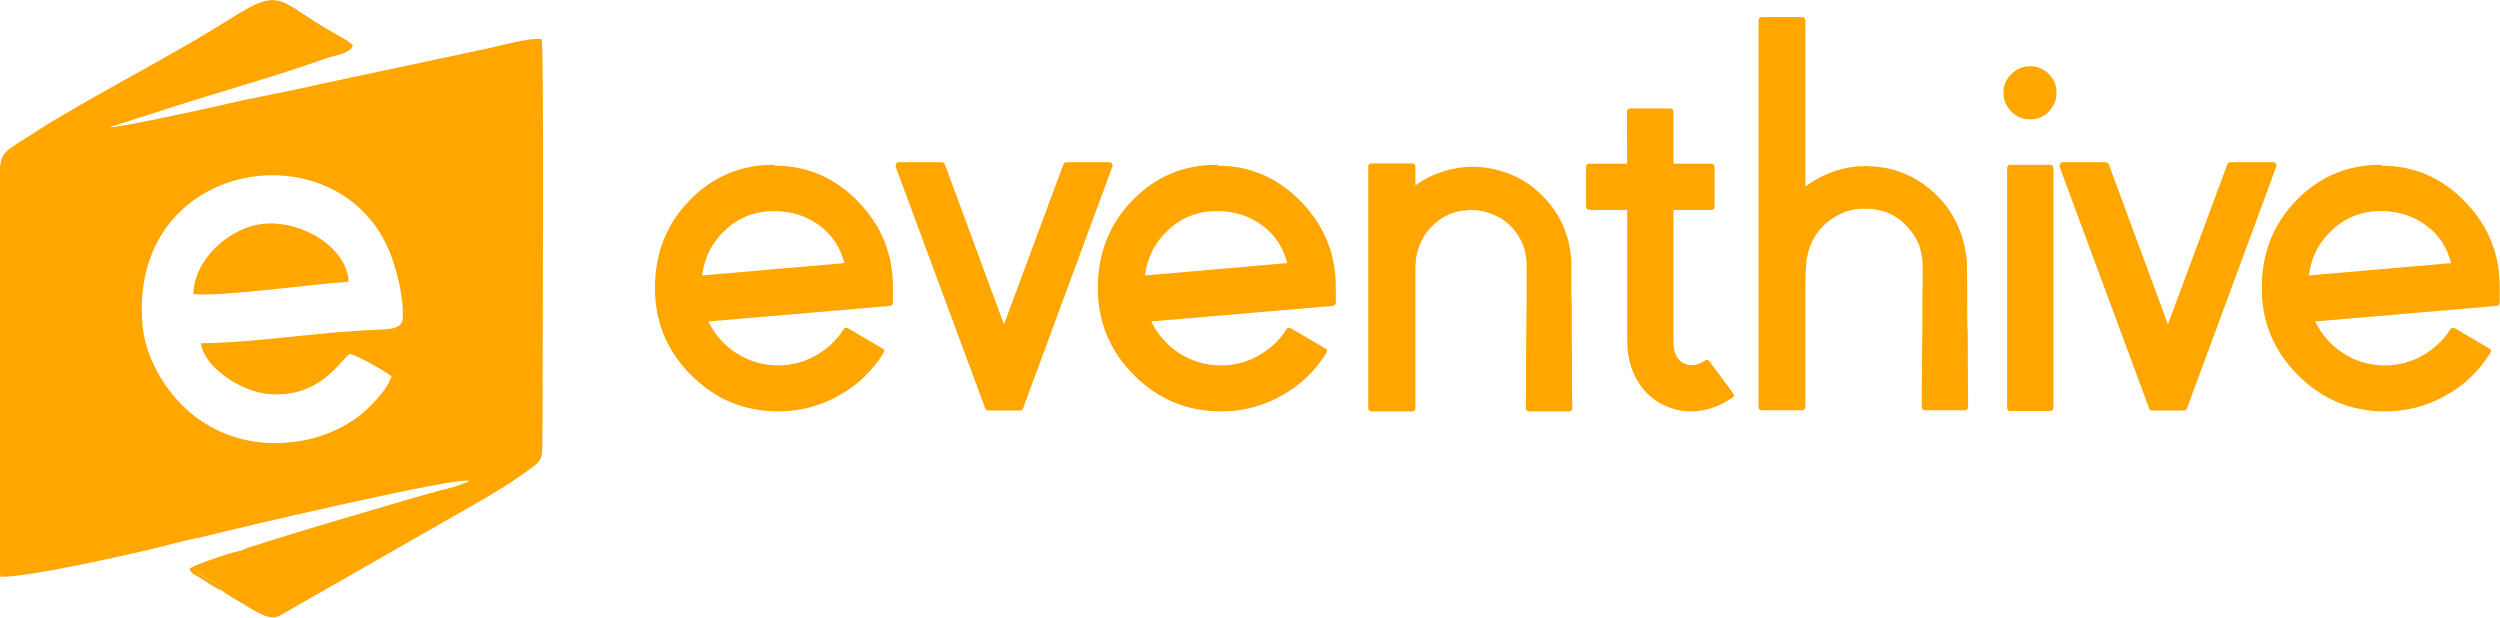
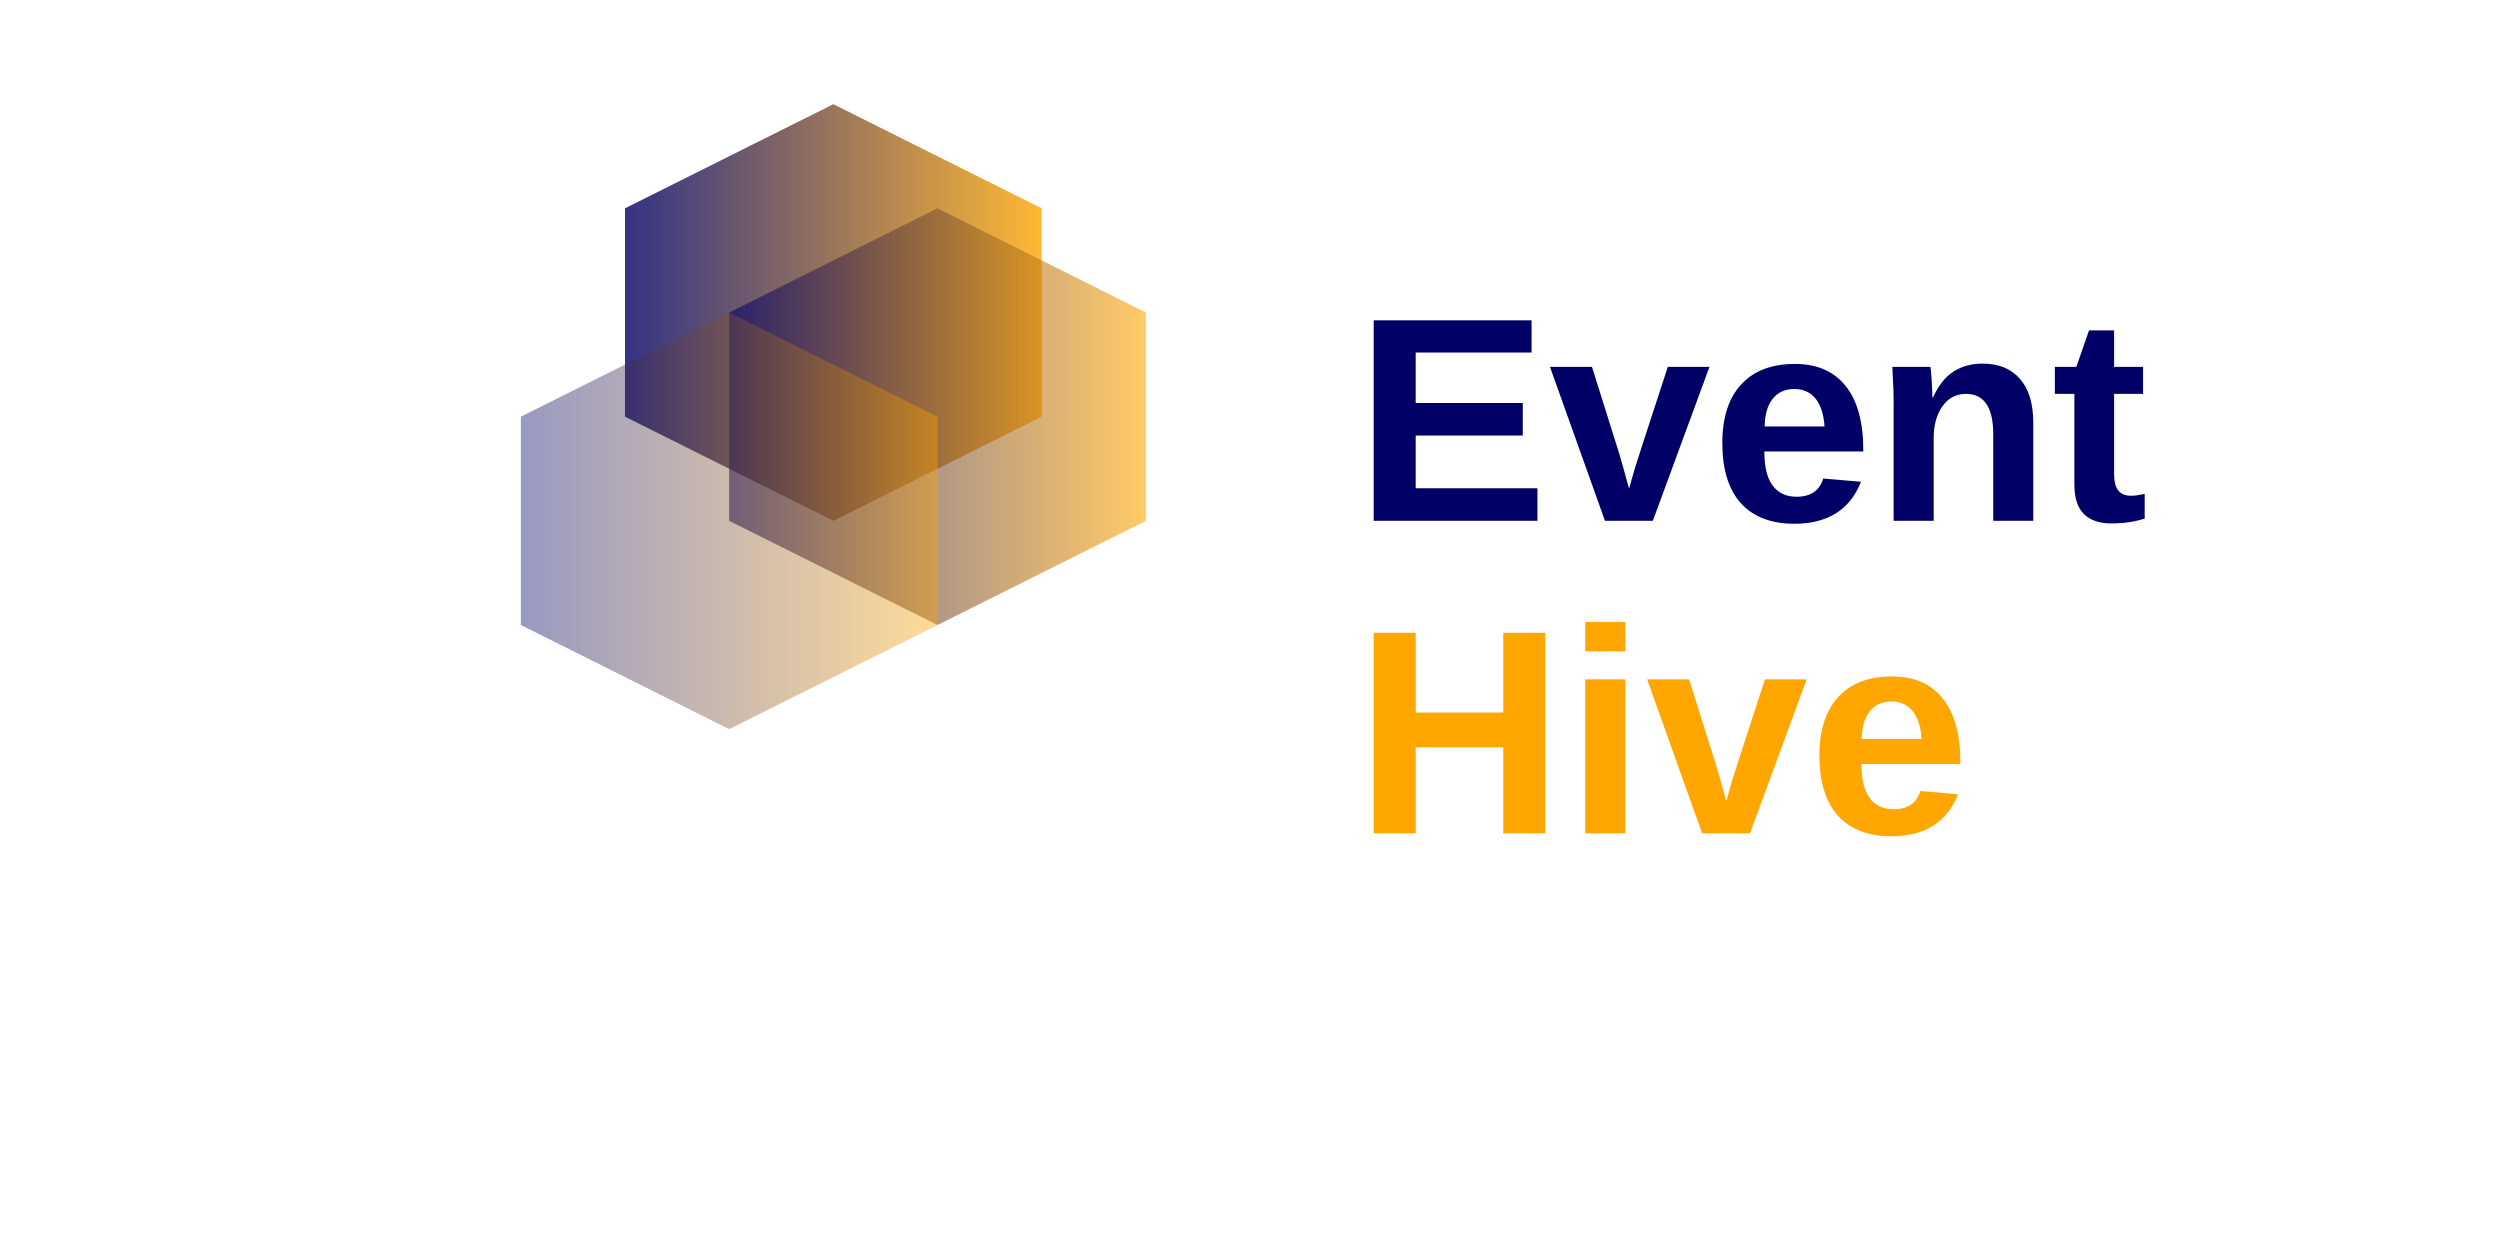
- <svg xmlns="http://www.w3.org/2000/svg" xml:space="preserve" width="1.263in" height="0.312in" version="1.1" style="shape-rendering:geometricPrecision; text-rendering:geometricPrecision; image-rendering:optimizeQuality; fill-rule:evenodd; clip-rule:evenodd" viewBox="0 0 86.99 21.48">
+ <svg xmlns="http://www.w3.org/2000/svg" width="120" height="60" viewBox="0 0 120 60">
  <defs>
-     <style type="text/css">
-    
-     .fil1 {fill:#ffa600}
-     .fil0 {fill:#ffa600;fill-rule:nonzero}
-    
-   </style>
+     <linearGradient id="eventhive-grad" x1="0%" y1="0%" x2="100%" y2="0%">
+       <stop offset="0%" style="stop-color:#000066;stop-opacity:1" />
+       <stop offset="100%" style="stop-color:#ffa600;stop-opacity:1" />
+     </linearGradient>
  </defs>
-   <g id="Layer_x0020_1">
-     <g id="_1788230234144">
-       <path class="fil0" d="M24.43 9.57c0.09,-0.66 0.38,-1.19 0.84,-1.6 0.46,-0.42 1.02,-0.63 1.66,-0.63 0.61,0 1.14,0.17 1.58,0.5 0.44,0.32 0.73,0.76 0.87,1.31l-4.95 0.43zm2.53 -3.84c-1.16,-0.01 -2.15,0.4 -2.96,1.23 -0.81,0.83 -1.21,1.85 -1.21,3.06 0,1.18 0.42,2.19 1.26,3.03 0.84,0.84 1.85,1.26 3.03,1.26 0.75,0 1.44,-0.18 2.09,-0.54 0.66,-0.36 1.18,-0.86 1.57,-1.49 0.05,-0.08 0.03,-0.13 -0.05,-0.17l-1.18 -0.69c-0.07,-0.04 -0.13,-0.02 -0.17,0.05 -0.24,0.38 -0.57,0.68 -0.98,0.91 -0.4,0.22 -0.83,0.33 -1.29,0.33 -0.52,0 -1,-0.14 -1.44,-0.42 -0.43,-0.28 -0.76,-0.65 -0.98,-1.11l6.31 -0.54c0.07,-0.01 0.11,-0.05 0.11,-0.12l0 -0.54c0,-1.15 -0.4,-2.13 -1.2,-2.96 -0.8,-0.83 -1.77,-1.26 -2.92,-1.26z" />
-       <path id="_1" class="fil0" d="M34.93 11.27l-2.05 -5.55c-0.02,-0.05 -0.06,-0.08 -0.12,-0.08l-1.48 0c-0.05,0 -0.07,0.02 -0.09,0.05 -0.03,0.04 -0.03,0.08 -0.02,0.12l3.11 8.39c0.02,0.06 0.06,0.08 0.11,0.08l1.09 0c0.07,0 0.1,-0.03 0.12,-0.08l3.1 -8.39c0.02,-0.04 0.02,-0.08 -0.01,-0.12 -0.02,-0.03 -0.06,-0.05 -0.1,-0.05l-1.48 0c-0.06,0 -0.09,0.03 -0.11,0.08l-2.06 5.55z" />
-       <path id="_2" class="fil0" d="M39.84 9.57c0.09,-0.66 0.38,-1.19 0.84,-1.6 0.46,-0.42 1.02,-0.63 1.66,-0.63 0.61,0 1.14,0.17 1.58,0.5 0.44,0.32 0.73,0.76 0.87,1.31l-4.95 0.43zm2.53 -3.84c-1.16,-0.01 -2.15,0.4 -2.96,1.23 -0.81,0.83 -1.21,1.85 -1.21,3.06 0,1.18 0.42,2.19 1.26,3.03 0.84,0.84 1.85,1.26 3.03,1.26 0.75,0 1.44,-0.18 2.09,-0.54 0.66,-0.36 1.18,-0.86 1.57,-1.49 0.05,-0.08 0.03,-0.13 -0.05,-0.17l-1.18 -0.69c-0.07,-0.04 -0.13,-0.02 -0.17,0.05 -0.24,0.38 -0.57,0.68 -0.98,0.91 -0.4,0.22 -0.83,0.33 -1.29,0.33 -0.52,0 -1,-0.14 -1.44,-0.42 -0.43,-0.28 -0.76,-0.65 -0.98,-1.11l6.31 -0.54c0.07,-0.01 0.11,-0.05 0.11,-0.12l0 -0.54c0,-1.15 -0.4,-2.13 -1.2,-2.96 -0.8,-0.83 -1.77,-1.26 -2.92,-1.26z" />
-       <path id="_3" class="fil0" d="M54.69 11.51c0,-0.21 0,-0.53 0,-0.96l-0.01 -0.26 0 -0.27c0,-0.2 0,-0.38 0,-0.54l0 -0.28c0,-0.13 -0.01,-0.25 -0.03,-0.37 -0.02,-0.25 -0.08,-0.49 -0.16,-0.72 -0.17,-0.49 -0.43,-0.91 -0.8,-1.28 -0.35,-0.37 -0.77,-0.64 -1.26,-0.82 -0.23,-0.08 -0.47,-0.14 -0.72,-0.18l-0.09 -0.01c-0.03,-0.01 -0.07,-0.01 -0.1,-0.01l-0.05 0 -0.05 -0.01c-0.04,0 -0.07,0 -0.08,0l-0.07 0 -0.02 0 -0.04 0 -0.05 0 -0.08 0 -0.09 0.01c-0.46,0.04 -0.9,0.16 -1.31,0.37 -0.14,0.07 -0.28,0.16 -0.43,0.27l0 -0.65c0,-0.08 -0.04,-0.12 -0.12,-0.12l-1.4 0c-0.08,0 -0.12,0.04 -0.12,0.12l0 8.39c0,0.08 0.04,0.12 0.12,0.12l1.4 0c0.08,0 0.12,-0.04 0.12,-0.12l0 -4.84 0 -0.12c0.01,-0.03 0.01,-0.08 0.01,-0.13l0.01 -0.05 0 -0.03 0 -0.04c0.01,-0.04 0.02,-0.09 0.04,-0.16 0.03,-0.15 0.08,-0.29 0.15,-0.43 0.08,-0.18 0.19,-0.34 0.33,-0.48 0.35,-0.38 0.78,-0.58 1.29,-0.6l0.05 -0.01 0.06 0 0.02 0 0.02 0 0.07 0.01c0.03,0 0.05,0 0.06,0l0.02 0 0.03 0c0.01,0 0.02,0 0.04,0.01l0.06 0.01c0.14,0.02 0.27,0.06 0.39,0.11 0.27,0.1 0.51,0.25 0.7,0.46 0.2,0.21 0.34,0.45 0.43,0.72 0.04,0.13 0.07,0.26 0.08,0.4l0.01 0.2 0 0.28c0,0.16 0,0.35 0,0.54l0 0.27 0 0.26c-0.01,0.42 -0.01,0.74 -0.01,0.96 -0.01,0.79 -0.01,1.45 -0.01,1.98l-0.01 0.68c0,0.08 0.04,0.12 0.12,0.12l1.38 0c0.08,0 0.12,-0.04 0.12,-0.12l-0.01 -0.68c0,-0.53 -0,-1.19 -0.01,-1.98z" />
-       <path id="_4" class="fil0" d="M58.59 12.64c-0.24,-0.12 -0.36,-0.38 -0.36,-0.78l0 -4.56 1.31 0c0.08,0 0.12,-0.04 0.12,-0.13l0 -1.36c0,-0.08 -0.04,-0.12 -0.12,-0.12l-1.31 0 0 -1.8c0,-0.08 -0.04,-0.12 -0.13,-0.12l-1.37 0c-0.08,0 -0.12,0.04 -0.12,0.12l0.01 1.8 -1.31 0c-0.08,0 -0.12,0.04 -0.12,0.12l0 1.36c0,0.08 0.04,0.13 0.12,0.13l1.31 0 0 4.56c0,0.5 0.11,0.94 0.33,1.34 0.22,0.39 0.53,0.69 0.92,0.88 0.31,0.15 0.63,0.23 0.97,0.23 0.5,0 0.97,-0.16 1.43,-0.47 0.08,-0.04 0.08,-0.1 0.03,-0.17l-0.81 -1.09c-0.04,-0.07 -0.1,-0.08 -0.16,-0.04 -0.27,0.17 -0.52,0.21 -0.72,0.1z" />
-       <path id="_5" class="fil0" d="M68.46 11.49c-0.01,-0.24 -0.01,-0.56 -0.01,-0.98l0 -0.26 0 -0.28c0,-0.21 -0,-0.39 -0.01,-0.55l0 -0.14 0 -0.18c-0.01,-0.13 -0.03,-0.25 -0.05,-0.36 -0.04,-0.25 -0.1,-0.5 -0.2,-0.73 -0.19,-0.49 -0.47,-0.91 -0.85,-1.27 -0.38,-0.36 -0.81,-0.62 -1.3,-0.79 -0.24,-0.08 -0.49,-0.13 -0.74,-0.15 -0.02,-0.01 -0.06,-0.01 -0.09,-0.01l-0.1 -0.01 -0.05 0 -0.04 0 -0.07 -0.01 -0.06 0 -0.05 0.01 -0.08 0 -0.1 0 -0.08 0.01c-0.47,0.05 -0.9,0.19 -1.31,0.41 -0.14,0.07 -0.29,0.17 -0.45,0.28l0 -5.77c0,-0.08 -0.04,-0.12 -0.12,-0.12l-1.39 0c-0.08,0 -0.12,0.04 -0.12,0.12l0 13.43c0,0.09 0.04,0.13 0.12,0.13l1.39 0c0.08,0 0.12,-0.05 0.12,-0.13l0 -4.37 0.02 -0.49c0.01,-0.03 0.01,-0.08 0.01,-0.14l0.01 -0.05 0 -0.03 0 -0.03c0.01,-0.05 0.02,-0.1 0.04,-0.17 0.03,-0.15 0.08,-0.3 0.15,-0.45 0.09,-0.18 0.2,-0.35 0.34,-0.5 0.17,-0.18 0.36,-0.32 0.57,-0.43 0.24,-0.13 0.49,-0.2 0.76,-0.22l0.06 0 0.05 0 0.06 0 0.02 0 0.02 0 0.07 0c0.04,0 0.06,0 0.07,0l0.04 0.01c0.02,0 0.04,0 0.05,0 0.14,0.02 0.28,0.05 0.42,0.09 0.27,0.09 0.52,0.25 0.72,0.46 0.21,0.2 0.37,0.44 0.48,0.71 0.04,0.13 0.08,0.27 0.1,0.41 0.01,0.07 0.01,0.13 0.02,0.21l0 0.09 0 0.14c0,0.16 0,0.34 0,0.55l-0.01 0.28 0 0.26c0,0.41 0,0.74 0,0.98 -0.01,0.8 -0.01,1.47 -0.02,2.02l0 0.68c0,0.08 0.04,0.12 0.12,0.12l1.37 0c0.08,0 0.12,-0.04 0.12,-0.12l0 -0.68c-0.01,-0.54 -0.01,-1.21 -0.01,-2.02z" />
-       <path id="_6" class="fil0" d="M69.96 5.73c-0.08,0 -0.12,0.04 -0.12,0.12l0 8.33c0,0.08 0.04,0.12 0.12,0.12l1.36 0c0.08,0 0.13,-0.04 0.13,-0.12l0 -8.33c0,-0.08 -0.04,-0.12 -0.13,-0.12l-1.36 0zm0.68 -1.58c0.26,0 0.47,-0.09 0.65,-0.27 0.18,-0.19 0.27,-0.4 0.27,-0.66 0,-0.26 -0.09,-0.47 -0.27,-0.65 -0.18,-0.18 -0.39,-0.27 -0.65,-0.27 -0.25,0 -0.47,0.09 -0.65,0.27 -0.18,0.18 -0.28,0.39 -0.28,0.65 0,0.25 0.09,0.47 0.28,0.66 0.18,0.18 0.39,0.27 0.65,0.27z" />
-       <path id="_7" class="fil0" d="M75.43 11.27l-2.05 -5.55c-0.02,-0.05 -0.06,-0.08 -0.12,-0.08l-1.48 0c-0.05,0 -0.07,0.02 -0.09,0.05 -0.03,0.04 -0.03,0.08 -0.02,0.12l3.11 8.39c0.02,0.06 0.06,0.08 0.11,0.08l1.09 0c0.07,0 0.1,-0.03 0.12,-0.08l3.1 -8.39c0.02,-0.04 0.02,-0.08 -0.01,-0.12 -0.02,-0.03 -0.06,-0.05 -0.1,-0.05l-1.48 0c-0.06,0 -0.09,0.03 -0.11,0.08l-2.06 5.55z" />
-       <path id="_8" class="fil0" d="M80.34 9.57c0.09,-0.66 0.38,-1.19 0.84,-1.6 0.46,-0.42 1.02,-0.63 1.66,-0.63 0.61,0 1.14,0.17 1.58,0.5 0.44,0.32 0.73,0.76 0.87,1.31l-4.95 0.43zm2.53 -3.84c-1.16,-0.01 -2.15,0.4 -2.96,1.23 -0.81,0.83 -1.21,1.85 -1.21,3.06 0,1.18 0.42,2.19 1.26,3.03 0.84,0.84 1.85,1.26 3.03,1.26 0.75,0 1.44,-0.18 2.09,-0.54 0.66,-0.36 1.18,-0.86 1.57,-1.49 0.05,-0.08 0.03,-0.13 -0.05,-0.17l-1.18 -0.69c-0.07,-0.04 -0.13,-0.02 -0.17,0.05 -0.24,0.38 -0.57,0.68 -0.98,0.91 -0.4,0.22 -0.83,0.33 -1.29,0.33 -0.52,0 -1,-0.14 -1.44,-0.42 -0.43,-0.28 -0.76,-0.65 -0.98,-1.11l6.31 -0.54c0.07,-0.01 0.11,-0.05 0.11,-0.12l0 -0.54c0,-1.15 -0.4,-2.13 -1.2,-2.96 -0.8,-0.83 -1.77,-1.26 -2.92,-1.26z" />
-       <path class="fil1" d="M8.47 19.12c-0.06,0.09 -0.16,0.18 -0.36,0.23 -0.54,0.14 -0.95,0.31 -1.08,0.35 -0.13,0.03 -0.14,0 -0.24,0.08 0.17,0.37 0.81,0.41 0.95,0.77 0.08,0.1 0.51,0.33 0.62,0.4 0.5,0.29 1,0.67 1.37,0.47l7.05 -4.03c0.39,-0.24 0.85,-0.5 1.23,-0.77 0.81,-0.57 0.86,-0.54 0.86,-1.18 0.01,-0.67 0.01,-1.34 0.01,-2.01 0,-0.98 0.05,-11.58 -0.03,-12.07 -0.41,-0.07 -1.49,0.24 -1.92,0.33l-5.64 1.2c-1.24,0.29 -2.49,0.5 -3.74,0.8 -0.43,0.1 -3.56,0.78 -3.73,0.73l2.15 -0.69c1.71,-0.55 3.69,-1.1 5.36,-1.7 0.29,-0.11 0.84,-0.15 0.95,-0.45 -0.11,-0.15 -0.48,-0.33 -0.67,-0.44 -1.94,-1.09 -1.77,-1.65 -3.55,-0.52 -1.74,1.1 -3.58,2.05 -5.37,3.09 -0.42,0.25 -0.9,0.51 -1.32,0.79 -1.57,1.04 -1.38,0.53 -1.38,2.87l0 8.51c0,1.31 -0.08,2.91 0.02,4.18 0.83,0.07 5.23,-0.92 6.21,-1.2 0.33,-0.09 0.68,-0.14 1.02,-0.23 1.23,-0.31 8.74,-2.07 9.08,-1.9 -0.21,0.13 -0.66,0.25 -0.96,0.32 -0.52,0.12 -6.74,1.96 -6.92,2.08zm5.16 -6.03c-0.21,-0.16 -1.2,-0.74 -1.47,-0.78 -0.38,0.31 -1.05,1.52 -2.77,1.4 -1,-0.07 -2.28,-0.93 -2.4,-1.77 1.92,-0.02 3.96,-0.38 6.08,-0.47 0.38,-0.02 0.91,0.01 0.94,-0.38 0.06,-0.67 -0.21,-1.71 -0.42,-2.25 -1.65,-4.25 -8.42,-3.46 -8.65,1.63 -0.04,0.87 0.08,1.54 0.41,2.22 0.92,1.92 2.85,3.07 5.21,2.63 0.73,-0.14 1.35,-0.43 1.84,-0.78 0.36,-0.25 1.08,-0.96 1.22,-1.44z" />
-       <path class="fil1" d="M6.73 10.23c1.07,0.09 4.1,-0.35 5.4,-0.43 -0.04,-1.16 -1.57,-2.13 -2.93,-2.02 -1.19,0.1 -2.45,1.23 -2.47,2.45z" />
-       <path class="fil1" d="M7.75 20.56c-0.14,-0.36 -0.78,-0.4 -0.95,-0.77 0.1,-0.08 0.11,-0.05 0.24,-0.08 0.13,-0.03 0.54,-0.21 1.08,-0.35 0.19,-0.05 0.29,-0.14 0.36,-0.23 -0.35,0.06 -1.7,0.5 -1.89,0.66 0.08,0.15 0.08,0.15 0.23,0.23 0.12,0.07 0.17,0.1 0.3,0.18 0.18,0.11 0.42,0.3 0.63,0.35z" />
-     </g>
-   </g>
+   <polygon points="30,10 40,5 50,10 50,20 40,25 30,20" fill="url(#eventhive-grad)" opacity="0.8" />
+   <polygon points="35,15 45,10 55,15 55,25 45,30 35,25" fill="url(#eventhive-grad)" opacity="0.6" />
+   <polygon points="25,20 35,15 45,20 45,30 35,35 25,30" fill="url(#eventhive-grad)" opacity="0.4" />
+   <text x="65" y="25" font-family="Arial, sans-serif" font-size="14" font-weight="bold" fill="#000066">Event</text>
+   <text x="65" y="40" font-family="Arial, sans-serif" font-size="14" font-weight="bold" fill="#ffa600">Hive</text>
</svg>
